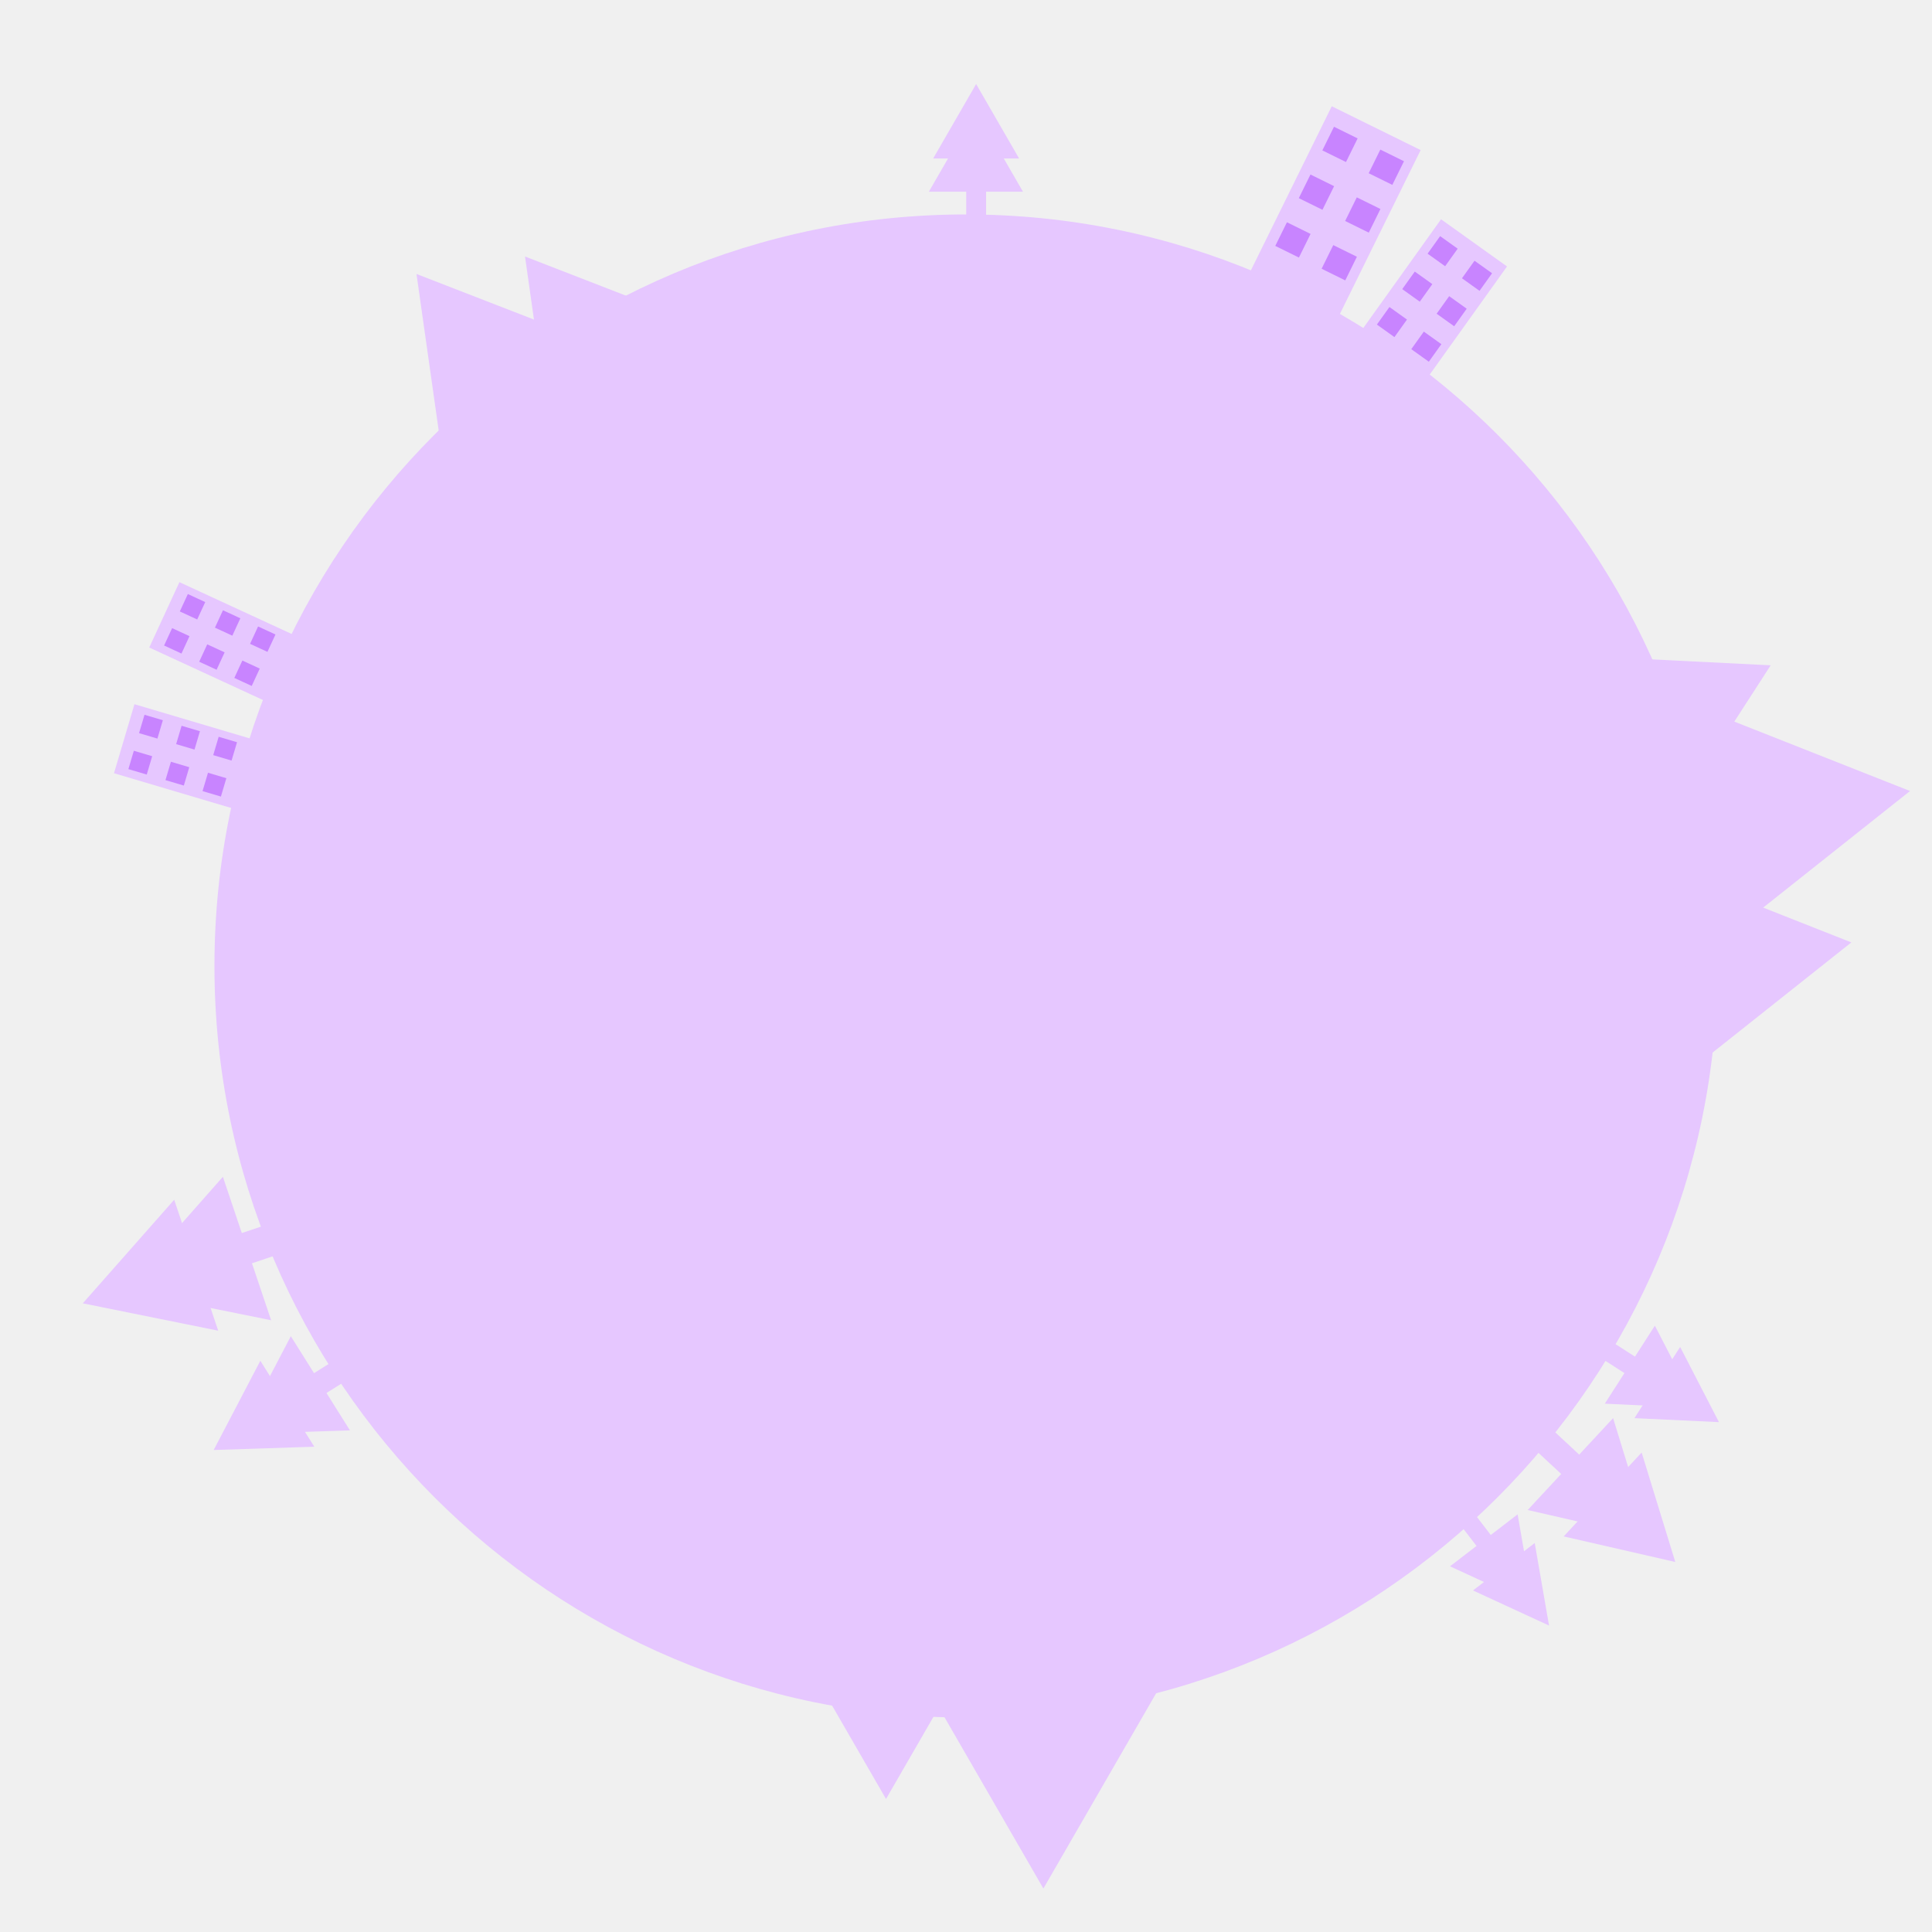
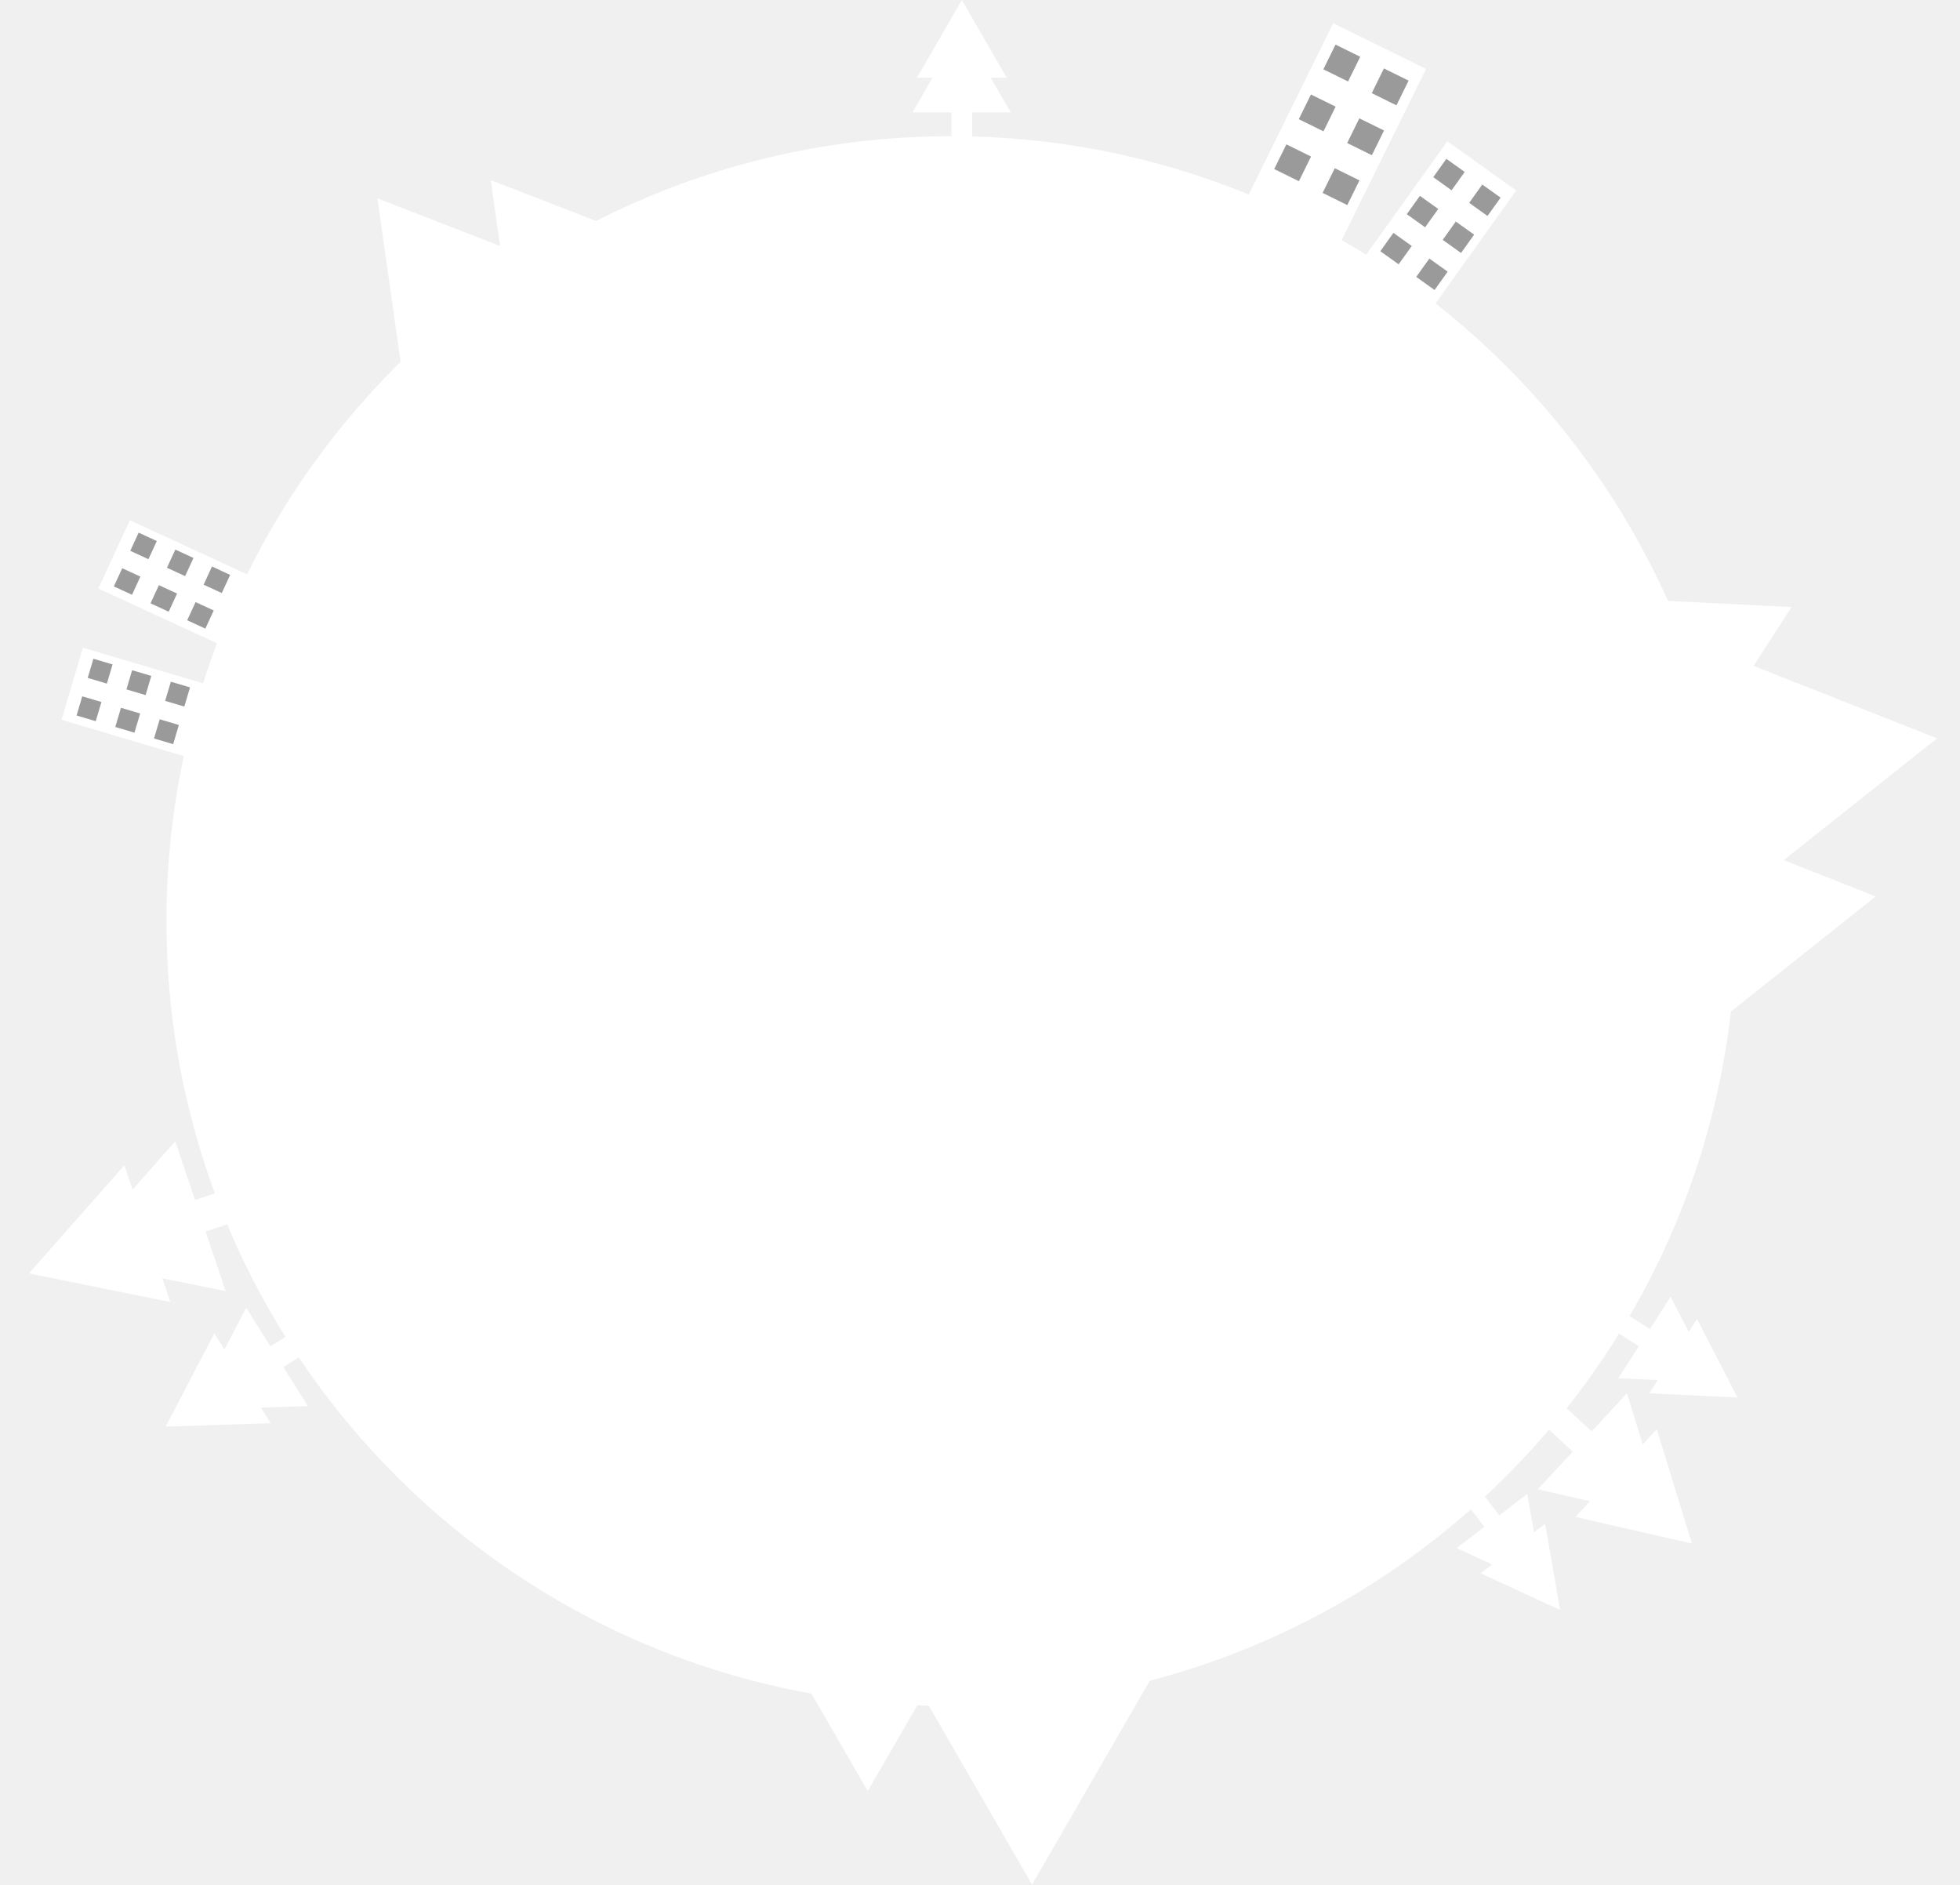
- <svg xmlns="http://www.w3.org/2000/svg" width="2000" height="2000" viewBox="0 0 2000 2000" fill="none">
-   <g clip-path="url(#clip0_130_2)">
-     <circle cx="1000" cy="1000" r="778" fill="#E6C7FF" />
-     <path d="M1010.49 87L1054.97 164.035H966.016L1010.49 87Z" fill="#E6C7FF" />
-     <path d="M1010.26 114.079L1058.98 198.467H961.537L1010.26 114.079Z" fill="#E6C7FF" />
-     <rect x="1000.22" y="189.713" width="20.543" height="45.287" fill="#E6C7FF" />
-     <path d="M1734.27 1616.98L1618.71 1590.49L1699.43 1503.65L1734.27 1616.98Z" fill="#E6C7FF" />
-     <path d="M1708.05 1592.18L1581.45 1563.16L1669.88 1468.03L1708.05 1592.18Z" fill="#E6C7FF" />
-     <rect x="1643.32" y="1513.74" width="27.381" height="60.362" transform="rotate(132.911 1643.32 1513.74)" fill="#E6C7FF" />
-     <path d="M1779.46 1472.19L1691.96 1468.07L1739.27 1394.35L1779.46 1472.19Z" fill="#E6C7FF" />
-     <path d="M1757.14 1457.59L1661.28 1453.09L1713.11 1372.32L1757.14 1457.59Z" fill="#E6C7FF" />
-     <rect x="1699.79" y="1409.04" width="20.231" height="44.599" transform="rotate(122.691 1699.79 1409.04)" fill="#E6C7FF" />
-     <path d="M85.702 1349.21L180.322 1241.96L225.893 1377.53L85.702 1349.21Z" fill="#E6C7FF" />
-     <path d="M127.091 1335.69L230.744 1218.2L280.664 1366.71L127.091 1335.69Z" fill="#E6C7FF" />
-     <rect x="247.505" y="1312.24" width="33.03" height="72.815" transform="rotate(-108.58 247.505 1312.24)" fill="#E6C7FF" />
-     <path d="M221.194 1501.04L269.501 1408.66L325.379 1497.64L221.194 1501.04Z" fill="#E6C7FF" />
-     <path d="M248.142 1484.44L301.06 1383.25L362.272 1480.71L248.142 1484.44Z" fill="#E6C7FF" />
-     <rect x="329.308" y="1447.46" width="24.264" height="52.93" transform="rotate(-122.131 329.308 1447.46)" fill="#E6C7FF" />
-     <path d="M1603.57 1682.78L1524.84 1646.44L1588.73 1597.34L1603.57 1682.78Z" fill="#E6C7FF" />
-     <path d="M1587.29 1661.25L1501.04 1621.44L1571.03 1567.65L1587.29 1661.25Z" fill="#E6C7FF" />
-     <rect x="1548.56" y="1595.93" width="18.609" height="45.145" transform="rotate(142.461 1548.56 1595.93)" fill="#E6C7FF" />
-     <rect x="1491.77" y="226.999" width="83.964" height="171.502" transform="rotate(35.5719 1491.77 226.999)" fill="#E6C7FF" />
-     <rect x="1490.82" y="244.443" width="22.331" height="22.331" transform="rotate(35.5719 1490.82 244.443)" fill="#C884FF" />
-     <rect x="1500.18" y="306.595" width="22.331" height="22.331" transform="rotate(35.5719 1500.18 306.595)" fill="#C884FF" />
-     <rect x="1473.94" y="343.285" width="22.331" height="22.331" transform="rotate(35.5719 1473.94 343.285)" fill="#C884FF" />
-     <rect x="1438.34" y="317.824" width="22.331" height="22.331" transform="rotate(35.5719 1438.34 317.824)" fill="#C884FF" />
-     <rect x="1526.42" y="269.904" width="22.331" height="22.331" transform="rotate(35.5719 1526.42 269.904)" fill="#C884FF" />
-     <rect x="1464.58" y="281.134" width="22.331" height="22.331" transform="rotate(35.5719 1464.58 281.134)" fill="#C884FF" />
-     <rect x="154.504" y="670.315" width="74.526" height="152.223" transform="rotate(-65.2286 154.504 670.315)" fill="#E6C7FF" />
-     <rect x="169.87" y="668.238" width="19.821" height="19.821" transform="rotate(-65.2286 169.87 668.238)" fill="#C884FF" />
-     <rect x="222.502" y="649.74" width="19.821" height="19.821" transform="rotate(-65.2286 222.502 649.74)" fill="#C884FF" />
-     <rect x="258.856" y="666.515" width="19.821" height="19.821" transform="rotate(-65.2286 258.856 666.515)" fill="#C884FF" />
-     <rect x="242.578" y="701.789" width="19.821" height="19.821" transform="rotate(-65.2286 242.578 701.789)" fill="#C884FF" />
-     <rect x="186.148" y="632.964" width="19.821" height="19.821" transform="rotate(-65.2286 186.148 632.964)" fill="#C884FF" />
-     <rect x="206.224" y="685.013" width="19.821" height="19.821" transform="rotate(-65.2286 206.224 685.013)" fill="#C884FF" />
-     <rect x="118" y="800.448" width="74.526" height="152.223" transform="rotate(-73.4797 118 800.448)" fill="#E6C7FF" />
-     <rect x="132.908" y="796.187" width="19.821" height="19.821" transform="rotate(-73.4797 132.908 796.187)" fill="#C884FF" />
-     <rect x="182.34" y="770.327" width="19.821" height="19.821" transform="rotate(-73.4797 182.34 770.327)" fill="#C884FF" />
-     <rect x="220.725" y="781.712" width="19.821" height="19.821" transform="rotate(-73.4797 220.725 781.712)" fill="#C884FF" />
-     <rect x="209.679" y="818.957" width="19.821" height="19.821" transform="rotate(-73.4797 209.679 818.957)" fill="#C884FF" />
-     <rect x="143.955" y="758.942" width="19.821" height="19.821" transform="rotate(-73.4797 143.955 758.942)" fill="#C884FF" />
-     <rect x="171.294" y="807.572" width="19.821" height="19.821" transform="rotate(-73.4797 171.294 807.572)" fill="#C884FF" />
-     <rect x="1378.63" y="109.999" width="102.589" height="209.543" transform="rotate(26.2352 1378.63 109.999)" fill="#E6C7FF" />
-     <rect x="1380.95" y="131.217" width="27.284" height="27.284" transform="rotate(26.2352 1380.95 131.217)" fill="#C884FF" />
-     <rect x="1404.55" y="204.294" width="27.284" height="27.284" transform="rotate(26.2352 1404.55 204.294)" fill="#C884FF" />
-     <rect x="1380.19" y="253.731" width="27.284" height="27.284" transform="rotate(26.2352 1380.19 253.731)" fill="#C884FF" />
-     <rect x="1332.22" y="230.091" width="27.284" height="27.284" transform="rotate(26.2352 1332.22 230.091)" fill="#C884FF" />
-     <rect x="1428.92" y="154.857" width="27.284" height="27.284" transform="rotate(26.2352 1428.92 154.857)" fill="#C884FF" />
-     <rect x="1356.59" y="180.654" width="27.284" height="27.284" transform="rotate(26.2352 1356.59 180.654)" fill="#C884FF" />
-     <path d="M431.154 283.619L617.024 355.74L459.14 481.017L431.154 283.619Z" fill="#E6C7FF" />
-     <path d="M543.498 265.526L669.233 314.314L562.429 399.06L543.498 265.526Z" fill="#E6C7FF" />
-     <path d="M1080.12 1955L914.706 1668.5H1245.53L1080.12 1955Z" fill="#E6C7FF" />
-     <path d="M917.206 1862.31L805.31 1668.5H1029.1L917.206 1862.31Z" fill="#E6C7FF" />
-     <path d="M1977.27 818.854L1744.9 1003.34L1701.32 709.862L1977.27 818.854Z" fill="#E6C7FF" />
-     <path d="M1916.5 975.586L1759.32 1100.38L1729.83 901.856L1916.5 975.586Z" fill="#E6C7FF" />
-     <path d="M1833.01 688.725L1724.11 857.32L1632.55 678.718L1833.01 688.725Z" fill="#E6C7FF" />
-   </g>
-   <defs>
-     <clipPath id="clip0_130_2">
-       <rect width="2000" height="2000" fill="white" />
-     </clipPath>
-   </defs>
+ <svg xmlns="http://www.w3.org/2000/svg" width="1943" height="1868" viewBox="0 0 1943 1868" fill="none">
+   <circle cx="943" cy="913" r="778" fill="white" />
+   <path d="M953.492 0L997.968 77.035H909.016L953.492 0Z" fill="white" />
+   <path d="M953.259 27.079L1001.98 111.467H904.537L953.259 27.079Z" fill="white" />
+   <rect x="943.221" y="102.713" width="20.543" height="45.287" fill="white" />
+   <path d="M1677.27 1529.98L1561.71 1503.49L1642.43 1416.65L1677.27 1529.98Z" fill="white" />
+   <path d="M1651.05 1505.18L1524.45 1476.16L1612.88 1381.03L1651.05 1505.18Z" fill="white" />
+   <rect x="1586.32" y="1426.74" width="27.381" height="60.362" transform="rotate(132.911 1586.32 1426.74)" fill="white" />
+   <path d="M1722.46 1385.19L1634.96 1381.07L1682.27 1307.35L1722.46 1385.19Z" fill="white" />
+   <path d="M1700.14 1370.59L1604.28 1366.09L1656.11 1285.32L1700.14 1370.59Z" fill="white" />
+   <rect x="1642.79" y="1322.04" width="20.231" height="44.599" transform="rotate(122.691 1642.79 1322.04)" fill="white" />
+   <path d="M28.702 1262.21L123.322 1154.96L168.893 1290.53L28.702 1262.21Z" fill="white" />
+   <path d="M70.091 1248.69L173.744 1131.2L223.664 1279.71L70.091 1248.69Z" fill="white" />
+   <rect x="190.505" y="1225.24" width="33.03" height="72.815" transform="rotate(-108.58 190.505 1225.24)" fill="white" />
+   <path d="M164.194 1414.04L212.501 1321.66L268.379 1410.64L164.194 1414.04Z" fill="white" />
+   <path d="M191.142 1397.44L244.06 1296.25L305.272 1393.71L191.142 1397.44Z" fill="white" />
+   <rect x="272.308" y="1360.46" width="24.264" height="52.93" transform="rotate(-122.131 272.308 1360.46)" fill="white" />
+   <path d="M1546.57 1595.78L1467.84 1559.44L1531.73 1510.34L1546.57 1595.78Z" fill="white" />
+   <path d="M1530.29 1574.25L1444.04 1534.44L1514.03 1480.65L1530.29 1574.25Z" fill="white" />
+   <rect x="1491.56" y="1508.93" width="18.609" height="45.145" transform="rotate(142.461 1491.56 1508.93)" fill="white" />
+   <rect x="1434.77" y="139.999" width="83.964" height="171.502" transform="rotate(35.5719 1434.77 139.999)" fill="white" />
+   <rect x="1433.82" y="157.443" width="22.331" height="22.331" transform="rotate(35.5719 1433.82 157.443)" fill="#9A9A9A" />
+   <rect x="1443.18" y="219.595" width="22.331" height="22.331" transform="rotate(35.5719 1443.18 219.595)" fill="#9A9A9A" />
+   <rect x="1416.94" y="256.285" width="22.331" height="22.331" transform="rotate(35.5719 1416.94 256.285)" fill="#9A9A9A" />
+   <rect x="1381.34" y="230.824" width="22.331" height="22.331" transform="rotate(35.5719 1381.34 230.824)" fill="#9A9A9A" />
+   <rect x="1469.42" y="182.904" width="22.331" height="22.331" transform="rotate(35.5719 1469.42 182.904)" fill="#9A9A9A" />
+   <rect x="1407.58" y="194.134" width="22.331" height="22.331" transform="rotate(35.5719 1407.58 194.134)" fill="#9A9A9A" />
+   <rect x="97.504" y="583.315" width="74.526" height="152.223" transform="rotate(-65.2286 97.5043 583.315)" fill="white" />
+   <rect x="112.87" y="581.238" width="19.821" height="19.821" transform="rotate(-65.2286 112.87 581.238)" fill="#9A9A9A" />
+   <rect x="165.502" y="562.74" width="19.821" height="19.821" transform="rotate(-65.2286 165.502 562.74)" fill="#9A9A9A" />
+   <rect x="201.856" y="579.515" width="19.821" height="19.821" transform="rotate(-65.2286 201.856 579.515)" fill="#9A9A9A" />
+   <rect x="185.578" y="614.789" width="19.821" height="19.821" transform="rotate(-65.2286 185.578 614.789)" fill="#9A9A9A" />
+   <rect x="129.148" y="545.964" width="19.821" height="19.821" transform="rotate(-65.2286 129.148 545.964)" fill="#9A9A9A" />
+   <rect x="149.224" y="598.013" width="19.821" height="19.821" transform="rotate(-65.2286 149.224 598.013)" fill="#9A9A9A" />
+   <rect x="61" y="713.448" width="74.526" height="152.223" transform="rotate(-73.4797 60.9996 713.448)" fill="white" />
+   <rect x="75.908" y="709.187" width="19.821" height="19.821" transform="rotate(-73.4797 75.9084 709.187)" fill="#9A9A9A" />
+   <rect x="125.34" y="683.327" width="19.821" height="19.821" transform="rotate(-73.4797 125.34 683.327)" fill="#9A9A9A" />
+   <rect x="163.725" y="694.712" width="19.821" height="19.821" transform="rotate(-73.4797 163.725 694.712)" fill="#9A9A9A" />
+   <rect x="152.679" y="731.957" width="19.821" height="19.821" transform="rotate(-73.4797 152.679 731.957)" fill="#9A9A9A" />
+   <rect x="86.955" y="671.942" width="19.821" height="19.821" transform="rotate(-73.4797 86.9553 671.942)" fill="#9A9A9A" />
+   <rect x="114.294" y="720.572" width="19.821" height="19.821" transform="rotate(-73.4797 114.294 720.572)" fill="#9A9A9A" />
+   <rect x="1321.63" y="22.999" width="102.589" height="209.543" transform="rotate(26.2352 1321.63 22.999)" fill="white" />
+   <rect x="1323.95" y="44.217" width="27.284" height="27.284" transform="rotate(26.2352 1323.95 44.2173)" fill="#9A9A9A" />
+   <rect x="1347.55" y="117.294" width="27.284" height="27.284" transform="rotate(26.2352 1347.55 117.294)" fill="#9A9A9A" />
+   <rect x="1323.19" y="166.731" width="27.284" height="27.284" transform="rotate(26.2352 1323.19 166.731)" fill="#9A9A9A" />
+   <rect x="1275.22" y="143.091" width="27.284" height="27.284" transform="rotate(26.2352 1275.22 143.091)" fill="#9A9A9A" />
+   <rect x="1371.92" y="67.857" width="27.284" height="27.284" transform="rotate(26.2352 1371.92 67.8574)" fill="#9A9A9A" />
+   <rect x="1299.59" y="93.654" width="27.284" height="27.284" transform="rotate(26.2352 1299.59 93.6541)" fill="#9A9A9A" />
+   <path d="M374.154 196.619L560.024 268.74L402.14 394.017L374.154 196.619Z" fill="white" />
+   <path d="M486.498 178.526L612.233 227.314L505.429 312.06L486.498 178.526Z" fill="white" />
+   <path d="M1023.12 1868L857.706 1581.5H1188.53L1023.12 1868Z" fill="white" />
+   <path d="M860.206 1775.31L748.31 1581.5H972.101L860.206 1775.31Z" fill="white" />
+   <path d="M1920.27 731.854L1687.9 916.336L1644.32 622.862L1920.27 731.854Z" fill="white" />
+   <path d="M1859.5 888.586L1702.32 1013.38L1672.83 814.856L1859.5 888.586Z" fill="white" />
+   <path d="M1776.01 601.725L1667.11 770.32L1575.55 591.718L1776.01 601.725Z" fill="white" />
</svg>
